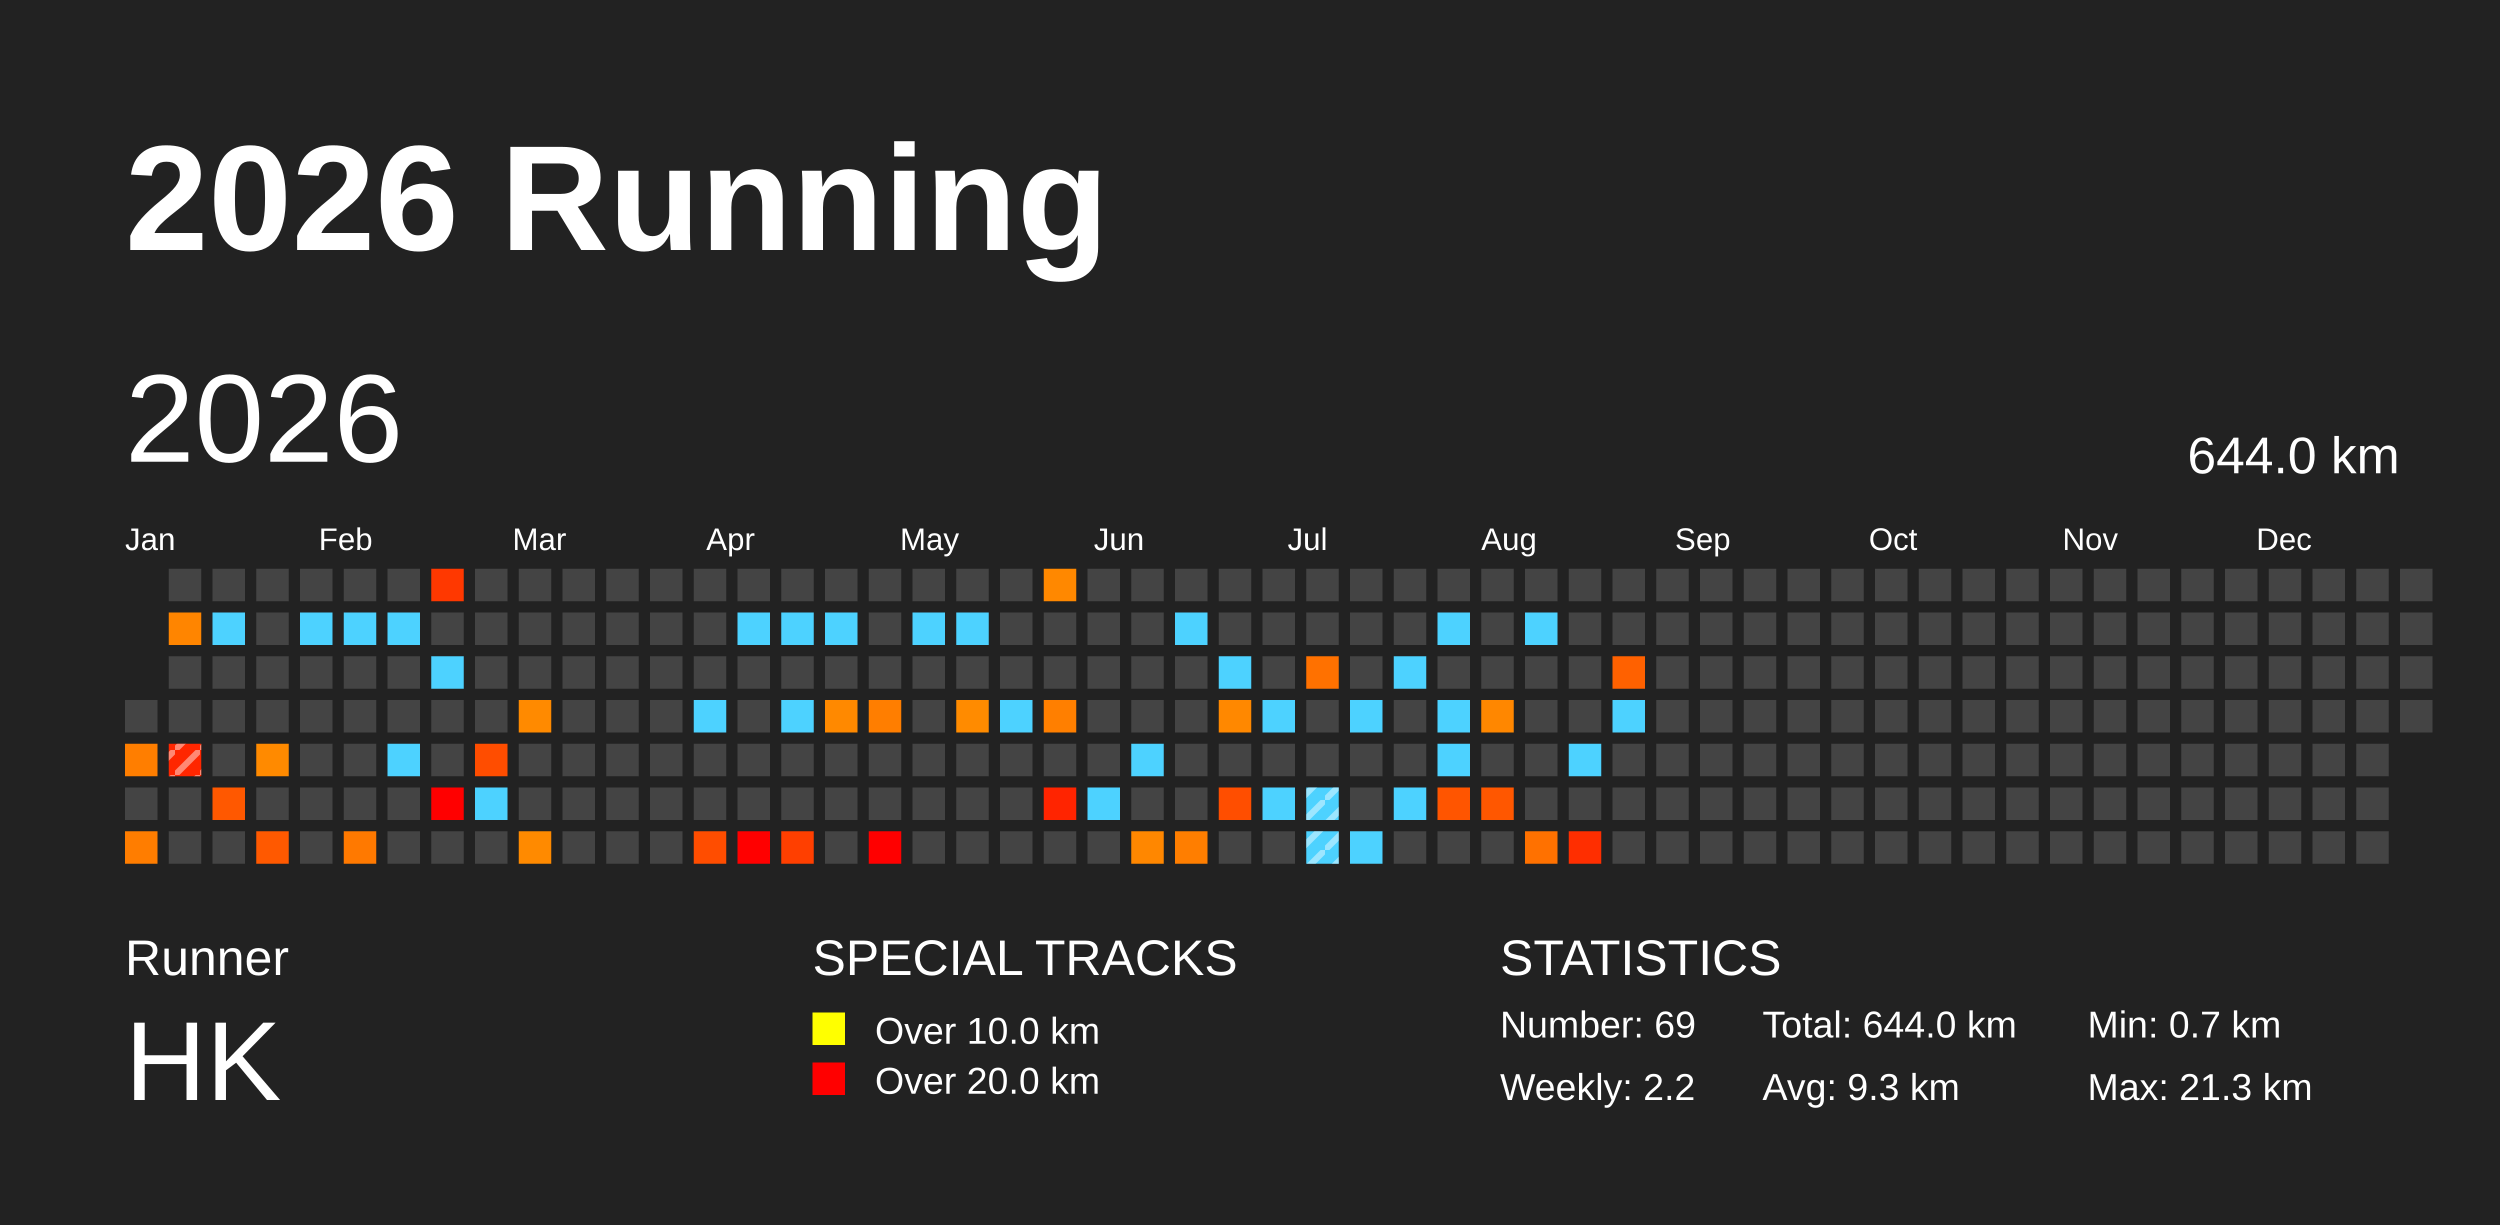
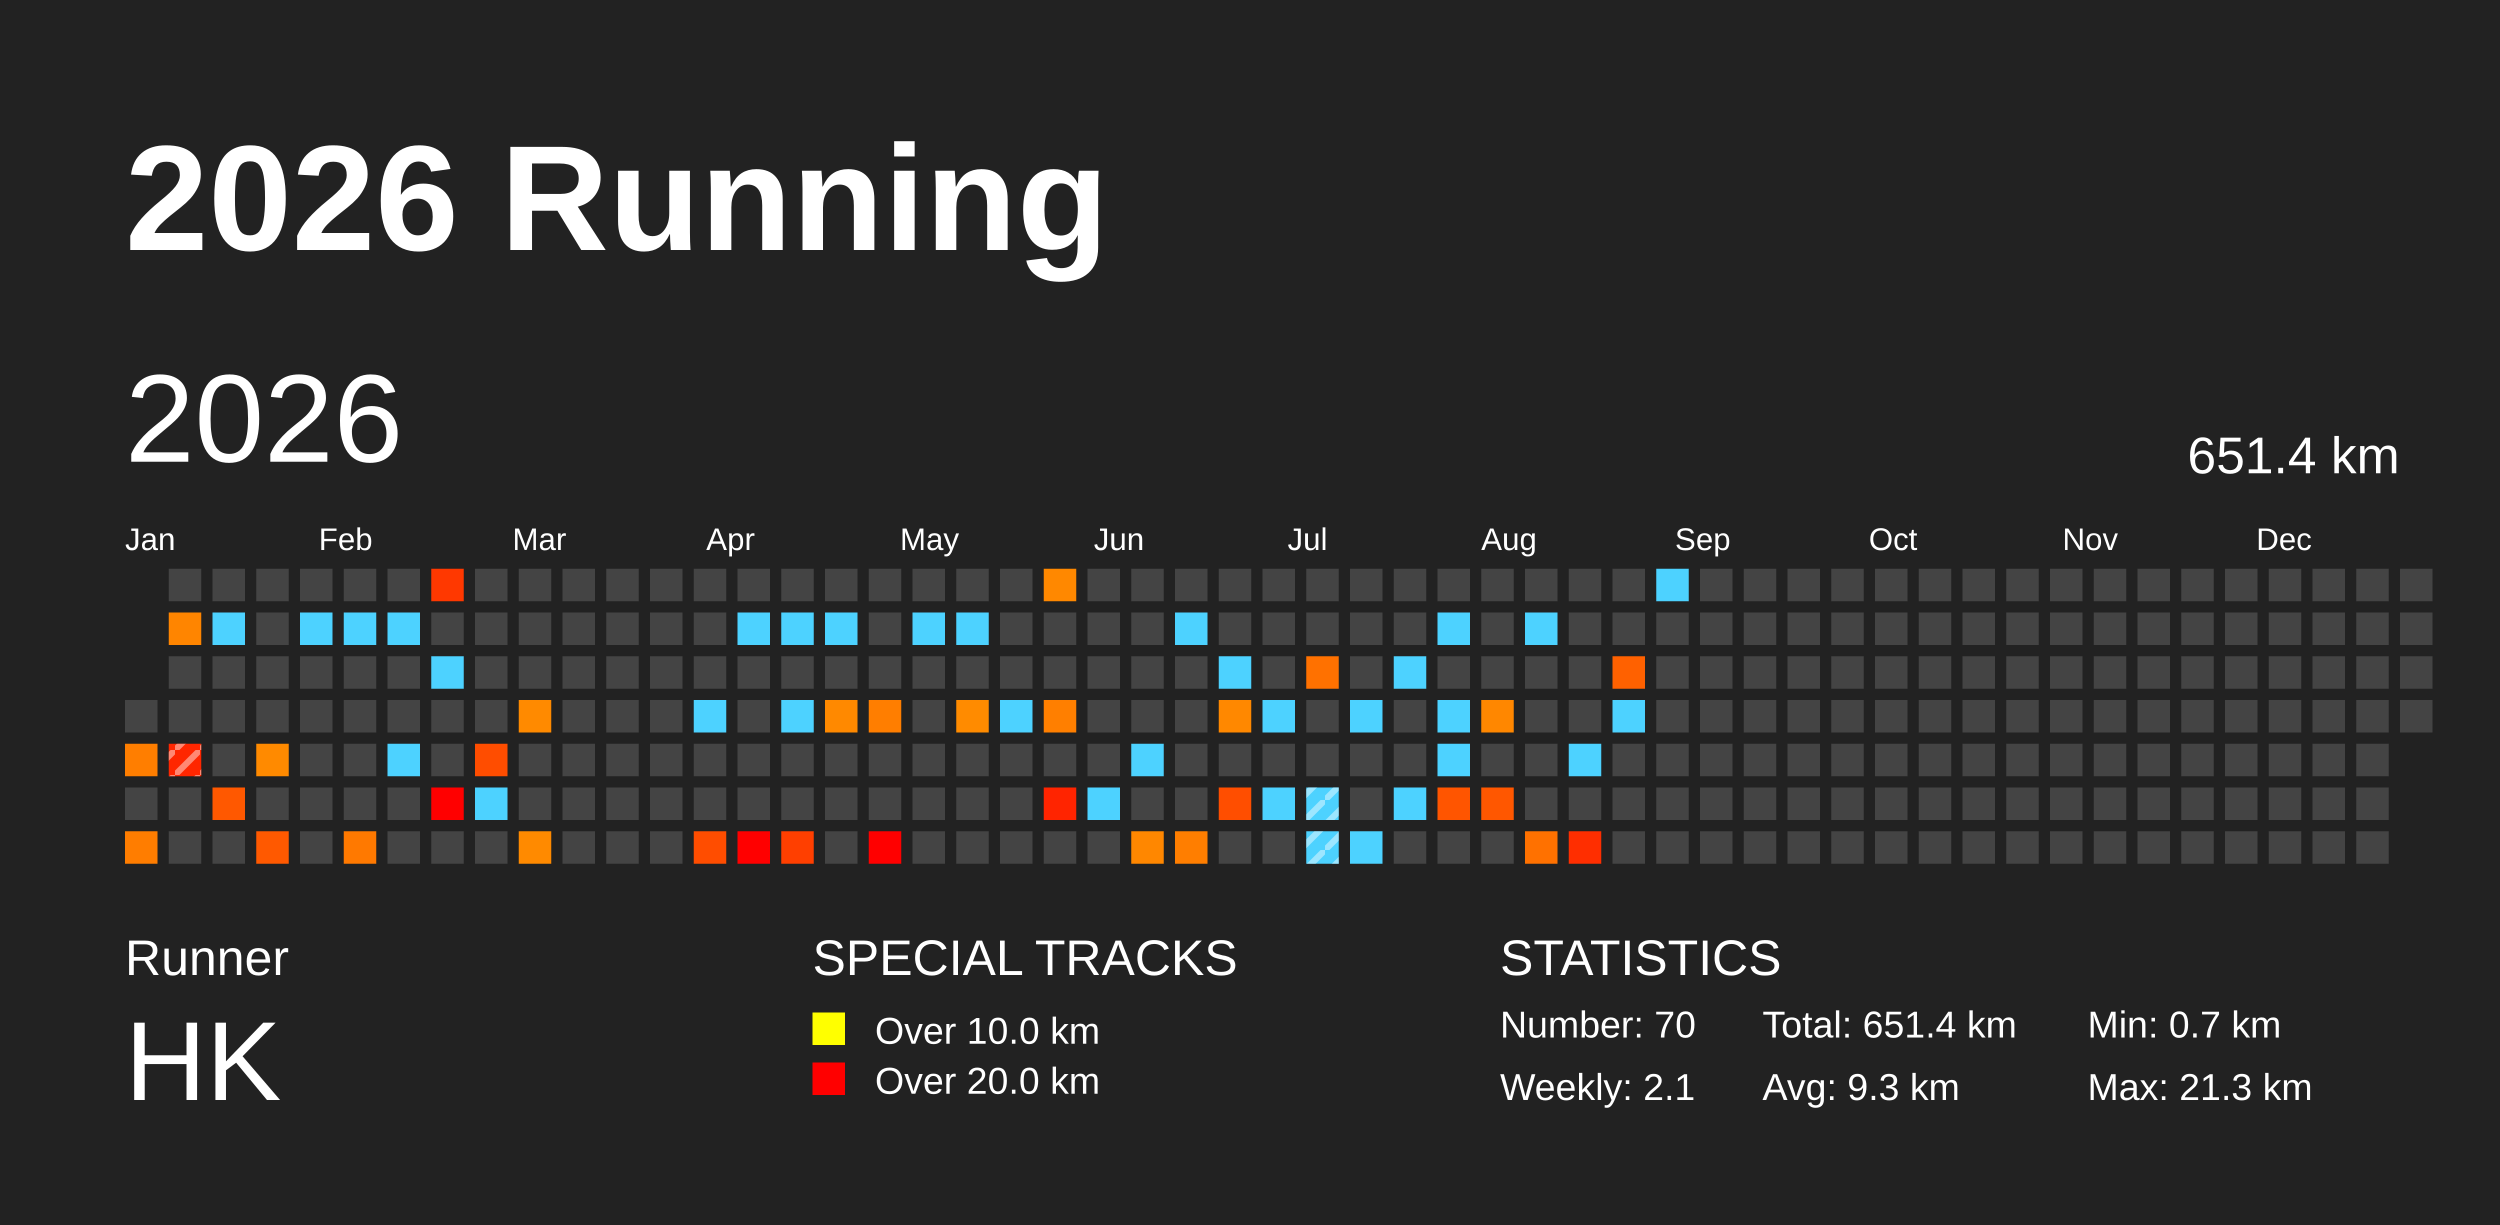
<svg xmlns="http://www.w3.org/2000/svg" baseProfile="full" height="98mm" version="1.1" viewBox="0,0,200,98" width="200mm">
  <defs>
    <pattern height="2" id="indoor-stripe" patternUnits="userSpaceOnUse" width="2">
      <line stroke="white" stroke-opacity="0.45" stroke-width="0.5" x1="0" x2="2" y1="2" y2="0" />
    </pattern>
  </defs>
  <rect fill="#222222" height="98" width="200" x="0" y="0" />
  <text fill="#FFFFFF" style="font-size:12px; font-family:Arial; font-weight:bold;" x="10" y="20">2026 Running</text>
  <text fill="#FFFFFF" style="font-size:4px; font-family:Arial" x="10" y="78">Runner</text>
  <text fill="#FFFFFF" style="font-size:9px; font-family:Arial" x="10" y="88">HK</text>
  <text fill="#FFFFFF" style="font-size:4px; font-family:Arial" x="65" y="78">SPECIAL TRACKS</text>
  <rect fill="yellow" height="2.6" width="2.6" x="65" y="81" />
  <text fill="#FFFFFF" style="font-size:3px; font-family:Arial" x="70" y="83.5">Over 10.0 km</text>
  <rect fill="red" height="2.6" width="2.6" x="65" y="85" />
  <text fill="#FFFFFF" style="font-size:3px; font-family:Arial" x="70" y="87.5">Over 20.0 km</text>
  <text fill="#FFFFFF" style="font-size:4px; font-family:Arial" x="120" y="78">STATISTICS</text>
-   <text fill="#FFFFFF" style="font-size:3px; font-family:Arial" x="120" y="83">Number: 69</text>
-   <text fill="#FFFFFF" style="font-size:3px; font-family:Arial" x="120" y="88">Weekly: 2.2</text>
-   <text fill="#FFFFFF" style="font-size:3px; font-family:Arial" x="141" y="83">Total: 644.0 km</text>
+   <text fill="#FFFFFF" style="font-size:3px; font-family:Arial" x="120" y="83">Number: 70</text>
+   <text fill="#FFFFFF" style="font-size:3px; font-family:Arial" x="120" y="88">Weekly: 2.1</text>
+   <text fill="#FFFFFF" style="font-size:3px; font-family:Arial" x="141" y="83">Total: 651.4 km</text>
  <text fill="#FFFFFF" style="font-size:3px; font-family:Arial" x="141" y="88">Avg: 9.3 km</text>
  <text fill="#FFFFFF" style="font-size:3px; font-family:Arial" x="167" y="83">Min: 0.7 km</text>
  <text fill="#FFFFFF" style="font-size:3px; font-family:Arial" x="167" y="88">Max: 21.3 km</text>
  <text dominant-baseline="hanging" fill="#FFFFFF" style="font-size:10.0px; font-family:Arial;" x="10" y="30">2026</text>
-   <text dominant-baseline="hanging" fill="#FFFFFF" style="font-size:4.125px; font-family:Arial;" x="175" y="35">644.0 km</text>
+   <text dominant-baseline="hanging" fill="#FFFFFF" style="font-size:4.125px; font-family:Arial;" x="175" y="35">651.4 km</text>
  <text fill="#FFFFFF" style="font-size:2.5px; font-family:Arial" x="10.0" y="44">Jan</text>
  <text fill="#FFFFFF" style="font-size:2.5px; font-family:Arial" x="25.5" y="44">Feb</text>
  <text fill="#FFFFFF" style="font-size:2.5px; font-family:Arial" x="41.0" y="44">Mar</text>
  <text fill="#FFFFFF" style="font-size:2.5px; font-family:Arial" x="56.5" y="44">Apr</text>
  <text fill="#FFFFFF" style="font-size:2.5px; font-family:Arial" x="72.0" y="44">May</text>
  <text fill="#FFFFFF" style="font-size:2.5px; font-family:Arial" x="87.5" y="44">Jun</text>
  <text fill="#FFFFFF" style="font-size:2.5px; font-family:Arial" x="103.0" y="44">Jul</text>
  <text fill="#FFFFFF" style="font-size:2.5px; font-family:Arial" x="118.5" y="44">Aug</text>
  <text fill="#FFFFFF" style="font-size:2.5px; font-family:Arial" x="134.0" y="44">Sep</text>
  <text fill="#FFFFFF" style="font-size:2.5px; font-family:Arial" x="149.5" y="44">Oct</text>
  <text fill="#FFFFFF" style="font-size:2.5px; font-family:Arial" x="165.0" y="44">Nov</text>
  <text fill="#FFFFFF" style="font-size:2.5px; font-family:Arial" x="180.5" y="44">Dec</text>
  <rect fill="#444444" height="2.6" width="2.6" x="10.0" y="56.0" />
  <rect fill="#ff7e00" height="2.6" width="2.6" x="10.0" y="59.5" />
  <rect fill="#444444" height="2.6" width="2.6" x="10.0" y="63.0" />
  <rect fill="#ff7d00" height="2.6" width="2.6" x="10.0" y="66.5" />
  <rect fill="#444444" height="2.6" width="2.6" x="13.5" y="45.5" />
  <rect fill="#ff8500" height="2.6" width="2.6" x="13.5" y="49.0" />
  <rect fill="#444444" height="2.6" width="2.6" x="13.5" y="52.5" />
  <rect fill="#444444" height="2.6" width="2.6" x="13.5" y="56.0" />
  <rect fill="#ff2600" height="2.6" width="2.6" x="13.5" y="59.5" />
  <rect fill="url(#indoor-stripe)" height="2.6" style="pointer-events: none;" width="2.6" x="13.5" y="59.5" />
  <rect fill="#444444" height="2.6" width="2.6" x="13.5" y="63.0" />
  <rect fill="#444444" height="2.6" width="2.6" x="13.5" y="66.5" />
  <rect fill="#444444" height="2.6" width="2.6" x="17.0" y="45.5" />
  <rect fill="#4dd2ff" height="2.6" width="2.6" x="17.0" y="49.0" />
  <rect fill="#444444" height="2.6" width="2.6" x="17.0" y="52.5" />
  <rect fill="#444444" height="2.6" width="2.6" x="17.0" y="56.0" />
  <rect fill="#444444" height="2.6" width="2.6" x="17.0" y="59.5" />
  <rect fill="#ff5800" height="2.6" width="2.6" x="17.0" y="63.0" />
  <rect fill="#444444" height="2.6" width="2.6" x="17.0" y="66.5" />
  <rect fill="#444444" height="2.6" width="2.6" x="20.5" y="45.5" />
  <rect fill="#444444" height="2.6" width="2.6" x="20.5" y="49.0" />
  <rect fill="#444444" height="2.6" width="2.6" x="20.5" y="52.5" />
  <rect fill="#444444" height="2.6" width="2.6" x="20.5" y="56.0" />
  <rect fill="#ff8a00" height="2.6" width="2.6" x="20.5" y="59.5" />
  <rect fill="#444444" height="2.6" width="2.6" x="20.5" y="63.0" />
  <rect fill="#ff5900" height="2.6" width="2.6" x="20.5" y="66.5" />
  <rect fill="#444444" height="2.6" width="2.6" x="24.0" y="45.5" />
  <rect fill="#4dd2ff" height="2.6" width="2.6" x="24.0" y="49.0" />
  <rect fill="#444444" height="2.6" width="2.6" x="24.0" y="52.5" />
  <rect fill="#444444" height="2.6" width="2.6" x="24.0" y="56.0" />
  <rect fill="#444444" height="2.6" width="2.6" x="24.0" y="59.5" />
  <rect fill="#444444" height="2.6" width="2.6" x="24.0" y="63.0" />
  <rect fill="#444444" height="2.6" width="2.6" x="24.0" y="66.5" />
  <rect fill="#444444" height="2.6" width="2.6" x="27.5" y="45.5" />
  <rect fill="#4dd2ff" height="2.6" width="2.6" x="27.5" y="49.0" />
  <rect fill="#444444" height="2.6" width="2.6" x="27.5" y="52.5" />
  <rect fill="#444444" height="2.6" width="2.6" x="27.5" y="56.0" />
  <rect fill="#444444" height="2.6" width="2.6" x="27.5" y="59.5" />
  <rect fill="#444444" height="2.6" width="2.6" x="27.5" y="63.0" />
  <rect fill="#ff7900" height="2.6" width="2.6" x="27.5" y="66.5" />
  <rect fill="#444444" height="2.6" width="2.6" x="31.0" y="45.5" />
  <rect fill="#4dd2ff" height="2.6" width="2.6" x="31.0" y="49.0" />
  <rect fill="#444444" height="2.6" width="2.6" x="31.0" y="52.5" />
  <rect fill="#444444" height="2.6" width="2.6" x="31.0" y="56.0" />
  <rect fill="#4dd2ff" height="2.6" width="2.6" x="31.0" y="59.5" />
  <rect fill="#444444" height="2.6" width="2.6" x="31.0" y="63.0" />
  <rect fill="#444444" height="2.6" width="2.6" x="31.0" y="66.5" />
  <rect fill="#ff3800" height="2.6" width="2.6" x="34.5" y="45.5" />
  <rect fill="#444444" height="2.6" width="2.6" x="34.5" y="49.0" />
  <rect fill="#4dd2ff" height="2.6" width="2.6" x="34.5" y="52.5" />
  <rect fill="#444444" height="2.6" width="2.6" x="34.5" y="56.0" />
  <rect fill="#444444" height="2.6" width="2.6" x="34.5" y="59.5" />
  <rect fill="red" height="2.6" width="2.6" x="34.5" y="63.0" />
  <rect fill="#444444" height="2.6" width="2.6" x="34.5" y="66.5" />
  <rect fill="#444444" height="2.6" width="2.6" x="38.0" y="45.5" />
  <rect fill="#444444" height="2.6" width="2.6" x="38.0" y="49.0" />
  <rect fill="#444444" height="2.6" width="2.6" x="38.0" y="52.5" />
  <rect fill="#444444" height="2.6" width="2.6" x="38.0" y="56.0" />
  <rect fill="#ff4d00" height="2.6" width="2.6" x="38.0" y="59.5" />
  <rect fill="#4dd2ff" height="2.6" width="2.6" x="38.0" y="63.0" />
  <rect fill="#444444" height="2.6" width="2.6" x="38.0" y="66.5" />
  <rect fill="#444444" height="2.6" width="2.6" x="41.5" y="45.5" />
  <rect fill="#444444" height="2.6" width="2.6" x="41.5" y="49.0" />
  <rect fill="#444444" height="2.6" width="2.6" x="41.5" y="52.5" />
  <rect fill="#ff8a00" height="2.6" width="2.6" x="41.5" y="56.0" />
  <rect fill="#444444" height="2.6" width="2.6" x="41.5" y="59.5" />
  <rect fill="#444444" height="2.6" width="2.6" x="41.5" y="63.0" />
  <rect fill="#ff8a00" height="2.6" width="2.6" x="41.5" y="66.5" />
  <rect fill="#444444" height="2.6" width="2.6" x="45.0" y="45.5" />
  <rect fill="#444444" height="2.6" width="2.6" x="45.0" y="49.0" />
  <rect fill="#444444" height="2.6" width="2.6" x="45.0" y="52.5" />
  <rect fill="#444444" height="2.6" width="2.6" x="45.0" y="56.0" />
  <rect fill="#444444" height="2.6" width="2.6" x="45.0" y="59.5" />
  <rect fill="#444444" height="2.6" width="2.6" x="45.0" y="63.0" />
  <rect fill="#444444" height="2.6" width="2.6" x="45.0" y="66.5" />
  <rect fill="#444444" height="2.6" width="2.6" x="48.5" y="45.5" />
  <rect fill="#444444" height="2.6" width="2.6" x="48.5" y="49.0" />
  <rect fill="#444444" height="2.6" width="2.6" x="48.5" y="52.5" />
  <rect fill="#444444" height="2.6" width="2.6" x="48.5" y="56.0" />
  <rect fill="#444444" height="2.6" width="2.6" x="48.5" y="59.5" />
  <rect fill="#444444" height="2.6" width="2.6" x="48.5" y="63.0" />
  <rect fill="#444444" height="2.6" width="2.6" x="48.5" y="66.5" />
  <rect fill="#444444" height="2.6" width="2.6" x="52.0" y="45.5" />
  <rect fill="#444444" height="2.6" width="2.6" x="52.0" y="49.0" />
  <rect fill="#444444" height="2.6" width="2.6" x="52.0" y="52.5" />
  <rect fill="#444444" height="2.6" width="2.6" x="52.0" y="56.0" />
  <rect fill="#444444" height="2.6" width="2.6" x="52.0" y="59.5" />
  <rect fill="#444444" height="2.6" width="2.6" x="52.0" y="63.0" />
  <rect fill="#444444" height="2.6" width="2.6" x="52.0" y="66.5" />
  <rect fill="#444444" height="2.6" width="2.6" x="55.5" y="45.5" />
  <rect fill="#444444" height="2.6" width="2.6" x="55.5" y="49.0" />
  <rect fill="#444444" height="2.6" width="2.6" x="55.5" y="52.5" />
  <rect fill="#4dd2ff" height="2.6" width="2.6" x="55.5" y="56.0" />
  <rect fill="#444444" height="2.6" width="2.6" x="55.5" y="59.5" />
  <rect fill="#444444" height="2.6" width="2.6" x="55.5" y="63.0" />
  <rect fill="#ff4d00" height="2.6" width="2.6" x="55.5" y="66.5" />
  <rect fill="#444444" height="2.6" width="2.6" x="59.0" y="45.5" />
  <rect fill="#4dd2ff" height="2.6" width="2.6" x="59.0" y="49.0" />
  <rect fill="#444444" height="2.6" width="2.6" x="59.0" y="52.5" />
  <rect fill="#444444" height="2.6" width="2.6" x="59.0" y="56.0" />
  <rect fill="#444444" height="2.6" width="2.6" x="59.0" y="59.5" />
  <rect fill="#444444" height="2.6" width="2.6" x="59.0" y="63.0" />
  <rect fill="red" height="2.6" width="2.6" x="59.0" y="66.5" />
  <rect fill="#444444" height="2.6" width="2.6" x="62.5" y="45.5" />
  <rect fill="#4dd2ff" height="2.6" width="2.6" x="62.5" y="49.0" />
  <rect fill="#444444" height="2.6" width="2.6" x="62.5" y="52.5" />
  <rect fill="#4dd2ff" height="2.6" width="2.6" x="62.5" y="56.0" />
  <rect fill="#444444" height="2.6" width="2.6" x="62.5" y="59.5" />
  <rect fill="#444444" height="2.6" width="2.6" x="62.5" y="63.0" />
  <rect fill="#ff3f00" height="2.6" width="2.6" x="62.5" y="66.5" />
  <rect fill="#444444" height="2.6" width="2.6" x="66.0" y="45.5" />
  <rect fill="#4dd2ff" height="2.6" width="2.6" x="66.0" y="49.0" />
  <rect fill="#444444" height="2.6" width="2.6" x="66.0" y="52.5" />
  <rect fill="#ff8900" height="2.6" width="2.6" x="66.0" y="56.0" />
  <rect fill="#444444" height="2.6" width="2.6" x="66.0" y="59.5" />
  <rect fill="#444444" height="2.6" width="2.6" x="66.0" y="63.0" />
  <rect fill="#444444" height="2.6" width="2.6" x="66.0" y="66.5" />
  <rect fill="#444444" height="2.6" width="2.6" x="69.5" y="45.5" />
  <rect fill="#444444" height="2.6" width="2.6" x="69.5" y="49.0" />
  <rect fill="#444444" height="2.6" width="2.6" x="69.5" y="52.5" />
  <rect fill="#ff7e00" height="2.6" width="2.6" x="69.5" y="56.0" />
  <rect fill="#444444" height="2.6" width="2.6" x="69.5" y="59.5" />
  <rect fill="#444444" height="2.6" width="2.6" x="69.5" y="63.0" />
  <rect fill="red" height="2.6" width="2.6" x="69.5" y="66.5" />
  <rect fill="#444444" height="2.6" width="2.6" x="73.0" y="45.5" />
  <rect fill="#4dd2ff" height="2.6" width="2.6" x="73.0" y="49.0" />
  <rect fill="#444444" height="2.6" width="2.6" x="73.0" y="52.5" />
  <rect fill="#444444" height="2.6" width="2.6" x="73.0" y="56.0" />
  <rect fill="#444444" height="2.6" width="2.6" x="73.0" y="59.5" />
  <rect fill="#444444" height="2.6" width="2.6" x="73.0" y="63.0" />
  <rect fill="#444444" height="2.6" width="2.6" x="73.0" y="66.5" />
  <rect fill="#444444" height="2.6" width="2.6" x="76.5" y="45.5" />
  <rect fill="#4dd2ff" height="2.6" width="2.6" x="76.5" y="49.0" />
  <rect fill="#444444" height="2.6" width="2.6" x="76.5" y="52.5" />
  <rect fill="#ff8b00" height="2.6" width="2.6" x="76.5" y="56.0" />
  <rect fill="#444444" height="2.6" width="2.6" x="76.5" y="59.5" />
  <rect fill="#444444" height="2.6" width="2.6" x="76.5" y="63.0" />
  <rect fill="#444444" height="2.6" width="2.6" x="76.5" y="66.5" />
  <rect fill="#444444" height="2.6" width="2.6" x="80.0" y="45.5" />
  <rect fill="#444444" height="2.6" width="2.6" x="80.0" y="49.0" />
  <rect fill="#444444" height="2.6" width="2.6" x="80.0" y="52.5" />
  <rect fill="#4dd2ff" height="2.6" width="2.6" x="80.0" y="56.0" />
  <rect fill="#444444" height="2.6" width="2.6" x="80.0" y="59.5" />
  <rect fill="#444444" height="2.6" width="2.6" x="80.0" y="63.0" />
  <rect fill="#444444" height="2.6" width="2.6" x="80.0" y="66.5" />
  <rect fill="#ff8800" height="2.6" width="2.6" x="83.5" y="45.5" />
  <rect fill="#444444" height="2.6" width="2.6" x="83.5" y="49.0" />
  <rect fill="#444444" height="2.6" width="2.6" x="83.5" y="52.5" />
  <rect fill="#ff7f00" height="2.6" width="2.6" x="83.5" y="56.0" />
  <rect fill="#444444" height="2.6" width="2.6" x="83.5" y="59.5" />
  <rect fill="#ff2400" height="2.6" width="2.6" x="83.5" y="63.0" />
  <rect fill="#444444" height="2.6" width="2.6" x="83.5" y="66.5" />
  <rect fill="#444444" height="2.6" width="2.6" x="87.0" y="45.5" />
  <rect fill="#444444" height="2.6" width="2.6" x="87.0" y="49.0" />
  <rect fill="#444444" height="2.6" width="2.6" x="87.0" y="52.5" />
  <rect fill="#444444" height="2.6" width="2.6" x="87.0" y="56.0" />
  <rect fill="#444444" height="2.6" width="2.6" x="87.0" y="59.5" />
  <rect fill="#4dd2ff" height="2.6" width="2.6" x="87.0" y="63.0" />
  <rect fill="#444444" height="2.6" width="2.6" x="87.0" y="66.5" />
  <rect fill="#444444" height="2.6" width="2.6" x="90.5" y="45.5" />
  <rect fill="#444444" height="2.6" width="2.6" x="90.5" y="49.0" />
  <rect fill="#444444" height="2.6" width="2.6" x="90.5" y="52.5" />
  <rect fill="#444444" height="2.6" width="2.6" x="90.5" y="56.0" />
  <rect fill="#4dd2ff" height="2.6" width="2.6" x="90.5" y="59.5" />
  <rect fill="#444444" height="2.6" width="2.6" x="90.5" y="63.0" />
  <rect fill="#ff8700" height="2.6" width="2.6" x="90.5" y="66.5" />
  <rect fill="#444444" height="2.6" width="2.6" x="94.0" y="45.5" />
  <rect fill="#4dd2ff" height="2.6" width="2.6" x="94.0" y="49.0" />
  <rect fill="#444444" height="2.6" width="2.6" x="94.0" y="52.5" />
  <rect fill="#444444" height="2.6" width="2.6" x="94.0" y="56.0" />
  <rect fill="#444444" height="2.6" width="2.6" x="94.0" y="59.5" />
  <rect fill="#444444" height="2.6" width="2.6" x="94.0" y="63.0" />
  <rect fill="#ff7e00" height="2.6" width="2.6" x="94.0" y="66.5" />
  <rect fill="#444444" height="2.6" width="2.6" x="97.5" y="45.5" />
  <rect fill="#444444" height="2.6" width="2.6" x="97.5" y="49.0" />
  <rect fill="#4dd2ff" height="2.6" width="2.6" x="97.5" y="52.5" />
  <rect fill="#ff8800" height="2.6" width="2.6" x="97.5" y="56.0" />
  <rect fill="#444444" height="2.6" width="2.6" x="97.5" y="59.5" />
  <rect fill="#ff4e00" height="2.6" width="2.6" x="97.5" y="63.0" />
  <rect fill="#444444" height="2.6" width="2.6" x="97.5" y="66.5" />
  <rect fill="#444444" height="2.6" width="2.6" x="101.0" y="45.5" />
  <rect fill="#444444" height="2.6" width="2.6" x="101.0" y="49.0" />
  <rect fill="#444444" height="2.6" width="2.6" x="101.0" y="52.5" />
  <rect fill="#4dd2ff" height="2.6" width="2.6" x="101.0" y="56.0" />
  <rect fill="#444444" height="2.6" width="2.6" x="101.0" y="59.5" />
  <rect fill="#4dd2ff" height="2.6" width="2.6" x="101.0" y="63.0" />
  <rect fill="#444444" height="2.6" width="2.6" x="101.0" y="66.5" />
  <rect fill="#444444" height="2.6" width="2.6" x="104.5" y="45.5" />
  <rect fill="#444444" height="2.6" width="2.6" x="104.5" y="49.0" />
  <rect fill="#ff7100" height="2.6" width="2.6" x="104.5" y="52.5" />
  <rect fill="#444444" height="2.6" width="2.6" x="104.5" y="56.0" />
  <rect fill="#444444" height="2.6" width="2.6" x="104.5" y="59.5" />
  <rect fill="#4dd2ff" height="2.6" width="2.6" x="104.5" y="63.0" />
  <rect fill="url(#indoor-stripe)" height="2.6" style="pointer-events: none;" width="2.6" x="104.5" y="63.0" />
  <rect fill="#4dd2ff" height="2.6" width="2.6" x="104.5" y="66.5" />
  <rect fill="url(#indoor-stripe)" height="2.6" style="pointer-events: none;" width="2.6" x="104.5" y="66.5" />
  <rect fill="#444444" height="2.6" width="2.6" x="108.0" y="45.5" />
  <rect fill="#444444" height="2.6" width="2.6" x="108.0" y="49.0" />
  <rect fill="#444444" height="2.6" width="2.6" x="108.0" y="52.5" />
  <rect fill="#4dd2ff" height="2.6" width="2.6" x="108.0" y="56.0" />
  <rect fill="#444444" height="2.6" width="2.6" x="108.0" y="59.5" />
  <rect fill="#444444" height="2.6" width="2.6" x="108.0" y="63.0" />
  <rect fill="#4dd2ff" height="2.6" width="2.6" x="108.0" y="66.5" />
  <rect fill="#444444" height="2.6" width="2.6" x="111.5" y="45.5" />
  <rect fill="#444444" height="2.6" width="2.6" x="111.5" y="49.0" />
  <rect fill="#4dd2ff" height="2.6" width="2.6" x="111.5" y="52.5" />
  <rect fill="#444444" height="2.6" width="2.6" x="111.5" y="56.0" />
  <rect fill="#444444" height="2.6" width="2.6" x="111.5" y="59.5" />
  <rect fill="#4dd2ff" height="2.6" width="2.6" x="111.5" y="63.0" />
  <rect fill="#444444" height="2.6" width="2.6" x="111.5" y="66.5" />
  <rect fill="#444444" height="2.6" width="2.6" x="115.0" y="45.5" />
  <rect fill="#4dd2ff" height="2.6" width="2.6" x="115.0" y="49.0" />
  <rect fill="#444444" height="2.6" width="2.6" x="115.0" y="52.5" />
  <rect fill="#4dd2ff" height="2.6" width="2.6" x="115.0" y="56.0" />
  <rect fill="#4dd2ff" height="2.6" width="2.6" x="115.0" y="59.5" />
  <rect fill="#ff5500" height="2.6" width="2.6" x="115.0" y="63.0" />
  <rect fill="#444444" height="2.6" width="2.6" x="115.0" y="66.5" />
  <rect fill="#444444" height="2.6" width="2.6" x="118.5" y="45.5" />
  <rect fill="#444444" height="2.6" width="2.6" x="118.5" y="49.0" />
  <rect fill="#444444" height="2.6" width="2.6" x="118.5" y="52.5" />
  <rect fill="#ff8700" height="2.6" width="2.6" x="118.5" y="56.0" />
  <rect fill="#444444" height="2.6" width="2.6" x="118.5" y="59.5" />
  <rect fill="#ff5700" height="2.6" width="2.6" x="118.5" y="63.0" />
  <rect fill="#444444" height="2.6" width="2.6" x="118.5" y="66.5" />
  <rect fill="#444444" height="2.6" width="2.6" x="122.0" y="45.5" />
  <rect fill="#4dd2ff" height="2.6" width="2.6" x="122.0" y="49.0" />
  <rect fill="#444444" height="2.6" width="2.6" x="122.0" y="52.5" />
  <rect fill="#444444" height="2.6" width="2.6" x="122.0" y="56.0" />
  <rect fill="#444444" height="2.6" width="2.6" x="122.0" y="59.5" />
  <rect fill="#444444" height="2.6" width="2.6" x="122.0" y="63.0" />
  <rect fill="#ff7100" height="2.6" width="2.6" x="122.0" y="66.5" />
  <rect fill="#444444" height="2.6" width="2.6" x="125.5" y="45.5" />
  <rect fill="#444444" height="2.6" width="2.6" x="125.5" y="49.0" />
  <rect fill="#444444" height="2.6" width="2.6" x="125.5" y="52.5" />
  <rect fill="#444444" height="2.6" width="2.6" x="125.5" y="56.0" />
  <rect fill="#4dd2ff" height="2.6" width="2.6" x="125.5" y="59.5" />
  <rect fill="#444444" height="2.6" width="2.6" x="125.5" y="63.0" />
  <rect fill="#ff2e00" height="2.6" width="2.6" x="125.5" y="66.5" />
  <rect fill="#444444" height="2.6" width="2.6" x="129.0" y="45.5" />
  <rect fill="#444444" height="2.6" width="2.6" x="129.0" y="49.0" />
  <rect fill="#ff6100" height="2.6" width="2.6" x="129.0" y="52.5" />
  <rect fill="#4dd2ff" height="2.6" width="2.6" x="129.0" y="56.0" />
  <rect fill="#444444" height="2.6" width="2.6" x="129.0" y="59.5" />
  <rect fill="#444444" height="2.6" width="2.6" x="129.0" y="63.0" />
  <rect fill="#444444" height="2.6" width="2.6" x="129.0" y="66.5" />
-   <rect fill="#444444" height="2.6" width="2.6" x="132.5" y="45.5" />
+   <rect fill="#4dd2ff" height="2.6" width="2.6" x="132.5" y="45.5" />
  <rect fill="#444444" height="2.6" width="2.6" x="132.5" y="49.0" />
  <rect fill="#444444" height="2.6" width="2.6" x="132.5" y="52.5" />
  <rect fill="#444444" height="2.6" width="2.6" x="132.5" y="56.0" />
  <rect fill="#444444" height="2.6" width="2.6" x="132.5" y="59.5" />
  <rect fill="#444444" height="2.6" width="2.6" x="132.5" y="63.0" />
  <rect fill="#444444" height="2.6" width="2.6" x="132.5" y="66.5" />
  <rect fill="#444444" height="2.6" width="2.6" x="136.0" y="45.5" />
  <rect fill="#444444" height="2.6" width="2.6" x="136.0" y="49.0" />
  <rect fill="#444444" height="2.6" width="2.6" x="136.0" y="52.5" />
  <rect fill="#444444" height="2.6" width="2.6" x="136.0" y="56.0" />
  <rect fill="#444444" height="2.6" width="2.6" x="136.0" y="59.5" />
  <rect fill="#444444" height="2.6" width="2.6" x="136.0" y="63.0" />
  <rect fill="#444444" height="2.6" width="2.6" x="136.0" y="66.5" />
  <rect fill="#444444" height="2.6" width="2.6" x="139.5" y="45.5" />
  <rect fill="#444444" height="2.6" width="2.6" x="139.5" y="49.0" />
  <rect fill="#444444" height="2.6" width="2.6" x="139.5" y="52.5" />
  <rect fill="#444444" height="2.6" width="2.6" x="139.5" y="56.0" />
  <rect fill="#444444" height="2.6" width="2.6" x="139.5" y="59.5" />
  <rect fill="#444444" height="2.6" width="2.6" x="139.5" y="63.0" />
  <rect fill="#444444" height="2.6" width="2.6" x="139.5" y="66.5" />
  <rect fill="#444444" height="2.6" width="2.6" x="143.0" y="45.5" />
  <rect fill="#444444" height="2.6" width="2.6" x="143.0" y="49.0" />
  <rect fill="#444444" height="2.6" width="2.6" x="143.0" y="52.5" />
  <rect fill="#444444" height="2.6" width="2.6" x="143.0" y="56.0" />
  <rect fill="#444444" height="2.6" width="2.6" x="143.0" y="59.5" />
  <rect fill="#444444" height="2.6" width="2.6" x="143.0" y="63.0" />
  <rect fill="#444444" height="2.6" width="2.6" x="143.0" y="66.5" />
  <rect fill="#444444" height="2.6" width="2.6" x="146.5" y="45.5" />
  <rect fill="#444444" height="2.6" width="2.6" x="146.5" y="49.0" />
  <rect fill="#444444" height="2.6" width="2.6" x="146.5" y="52.5" />
  <rect fill="#444444" height="2.6" width="2.6" x="146.5" y="56.0" />
  <rect fill="#444444" height="2.6" width="2.6" x="146.5" y="59.5" />
  <rect fill="#444444" height="2.6" width="2.6" x="146.5" y="63.0" />
  <rect fill="#444444" height="2.6" width="2.6" x="146.5" y="66.5" />
  <rect fill="#444444" height="2.6" width="2.6" x="150.0" y="45.5" />
  <rect fill="#444444" height="2.6" width="2.6" x="150.0" y="49.0" />
  <rect fill="#444444" height="2.6" width="2.6" x="150.0" y="52.5" />
  <rect fill="#444444" height="2.6" width="2.6" x="150.0" y="56.0" />
  <rect fill="#444444" height="2.6" width="2.6" x="150.0" y="59.5" />
  <rect fill="#444444" height="2.6" width="2.6" x="150.0" y="63.0" />
  <rect fill="#444444" height="2.6" width="2.6" x="150.0" y="66.5" />
  <rect fill="#444444" height="2.6" width="2.6" x="153.5" y="45.5" />
  <rect fill="#444444" height="2.6" width="2.6" x="153.5" y="49.0" />
  <rect fill="#444444" height="2.6" width="2.6" x="153.5" y="52.5" />
  <rect fill="#444444" height="2.6" width="2.6" x="153.5" y="56.0" />
  <rect fill="#444444" height="2.6" width="2.6" x="153.5" y="59.5" />
  <rect fill="#444444" height="2.6" width="2.6" x="153.5" y="63.0" />
  <rect fill="#444444" height="2.6" width="2.6" x="153.5" y="66.5" />
  <rect fill="#444444" height="2.6" width="2.6" x="157.0" y="45.5" />
  <rect fill="#444444" height="2.6" width="2.6" x="157.0" y="49.0" />
  <rect fill="#444444" height="2.6" width="2.6" x="157.0" y="52.5" />
  <rect fill="#444444" height="2.6" width="2.6" x="157.0" y="56.0" />
  <rect fill="#444444" height="2.6" width="2.6" x="157.0" y="59.5" />
  <rect fill="#444444" height="2.6" width="2.6" x="157.0" y="63.0" />
  <rect fill="#444444" height="2.6" width="2.6" x="157.0" y="66.5" />
  <rect fill="#444444" height="2.6" width="2.6" x="160.5" y="45.5" />
  <rect fill="#444444" height="2.6" width="2.6" x="160.5" y="49.0" />
  <rect fill="#444444" height="2.6" width="2.6" x="160.5" y="52.5" />
  <rect fill="#444444" height="2.6" width="2.6" x="160.5" y="56.0" />
  <rect fill="#444444" height="2.6" width="2.6" x="160.5" y="59.5" />
  <rect fill="#444444" height="2.6" width="2.6" x="160.5" y="63.0" />
  <rect fill="#444444" height="2.6" width="2.6" x="160.5" y="66.5" />
  <rect fill="#444444" height="2.6" width="2.6" x="164.0" y="45.5" />
  <rect fill="#444444" height="2.6" width="2.6" x="164.0" y="49.0" />
  <rect fill="#444444" height="2.6" width="2.6" x="164.0" y="52.5" />
  <rect fill="#444444" height="2.6" width="2.6" x="164.0" y="56.0" />
  <rect fill="#444444" height="2.6" width="2.6" x="164.0" y="59.5" />
  <rect fill="#444444" height="2.6" width="2.6" x="164.0" y="63.0" />
  <rect fill="#444444" height="2.6" width="2.6" x="164.0" y="66.5" />
  <rect fill="#444444" height="2.6" width="2.6" x="167.5" y="45.5" />
  <rect fill="#444444" height="2.6" width="2.6" x="167.5" y="49.0" />
  <rect fill="#444444" height="2.6" width="2.6" x="167.5" y="52.5" />
  <rect fill="#444444" height="2.6" width="2.6" x="167.5" y="56.0" />
  <rect fill="#444444" height="2.6" width="2.6" x="167.5" y="59.5" />
  <rect fill="#444444" height="2.6" width="2.6" x="167.5" y="63.0" />
  <rect fill="#444444" height="2.6" width="2.6" x="167.5" y="66.5" />
  <rect fill="#444444" height="2.6" width="2.6" x="171.0" y="45.5" />
  <rect fill="#444444" height="2.6" width="2.6" x="171.0" y="49.0" />
  <rect fill="#444444" height="2.6" width="2.6" x="171.0" y="52.5" />
  <rect fill="#444444" height="2.6" width="2.6" x="171.0" y="56.0" />
  <rect fill="#444444" height="2.6" width="2.6" x="171.0" y="59.5" />
  <rect fill="#444444" height="2.6" width="2.6" x="171.0" y="63.0" />
  <rect fill="#444444" height="2.6" width="2.6" x="171.0" y="66.5" />
  <rect fill="#444444" height="2.6" width="2.6" x="174.5" y="45.5" />
  <rect fill="#444444" height="2.6" width="2.6" x="174.5" y="49.0" />
  <rect fill="#444444" height="2.6" width="2.6" x="174.5" y="52.5" />
  <rect fill="#444444" height="2.6" width="2.6" x="174.5" y="56.0" />
  <rect fill="#444444" height="2.6" width="2.6" x="174.5" y="59.5" />
  <rect fill="#444444" height="2.6" width="2.6" x="174.5" y="63.0" />
  <rect fill="#444444" height="2.6" width="2.6" x="174.5" y="66.5" />
  <rect fill="#444444" height="2.6" width="2.6" x="178.0" y="45.5" />
  <rect fill="#444444" height="2.6" width="2.6" x="178.0" y="49.0" />
  <rect fill="#444444" height="2.6" width="2.6" x="178.0" y="52.5" />
  <rect fill="#444444" height="2.6" width="2.6" x="178.0" y="56.0" />
  <rect fill="#444444" height="2.6" width="2.6" x="178.0" y="59.5" />
  <rect fill="#444444" height="2.6" width="2.6" x="178.0" y="63.0" />
  <rect fill="#444444" height="2.6" width="2.6" x="178.0" y="66.5" />
  <rect fill="#444444" height="2.6" width="2.6" x="181.5" y="45.5" />
  <rect fill="#444444" height="2.6" width="2.6" x="181.5" y="49.0" />
  <rect fill="#444444" height="2.6" width="2.6" x="181.5" y="52.5" />
  <rect fill="#444444" height="2.6" width="2.6" x="181.5" y="56.0" />
  <rect fill="#444444" height="2.6" width="2.6" x="181.5" y="59.5" />
  <rect fill="#444444" height="2.6" width="2.6" x="181.5" y="63.0" />
  <rect fill="#444444" height="2.6" width="2.6" x="181.5" y="66.5" />
  <rect fill="#444444" height="2.6" width="2.6" x="185.0" y="45.5" />
  <rect fill="#444444" height="2.6" width="2.6" x="185.0" y="49.0" />
  <rect fill="#444444" height="2.6" width="2.6" x="185.0" y="52.5" />
  <rect fill="#444444" height="2.6" width="2.6" x="185.0" y="56.0" />
  <rect fill="#444444" height="2.6" width="2.6" x="185.0" y="59.5" />
  <rect fill="#444444" height="2.6" width="2.6" x="185.0" y="63.0" />
  <rect fill="#444444" height="2.6" width="2.6" x="185.0" y="66.5" />
  <rect fill="#444444" height="2.6" width="2.6" x="188.5" y="45.5" />
  <rect fill="#444444" height="2.6" width="2.6" x="188.5" y="49.0" />
  <rect fill="#444444" height="2.6" width="2.6" x="188.5" y="52.5" />
  <rect fill="#444444" height="2.6" width="2.6" x="188.5" y="56.0" />
  <rect fill="#444444" height="2.6" width="2.6" x="188.5" y="59.5" />
  <rect fill="#444444" height="2.6" width="2.6" x="188.5" y="63.0" />
  <rect fill="#444444" height="2.6" width="2.6" x="188.5" y="66.5" />
  <rect fill="#444444" height="2.6" width="2.6" x="192.0" y="45.5" />
  <rect fill="#444444" height="2.6" width="2.6" x="192.0" y="49.0" />
  <rect fill="#444444" height="2.6" width="2.6" x="192.0" y="52.5" />
  <rect fill="#444444" height="2.6" width="2.6" x="192.0" y="56.0" />
</svg>
